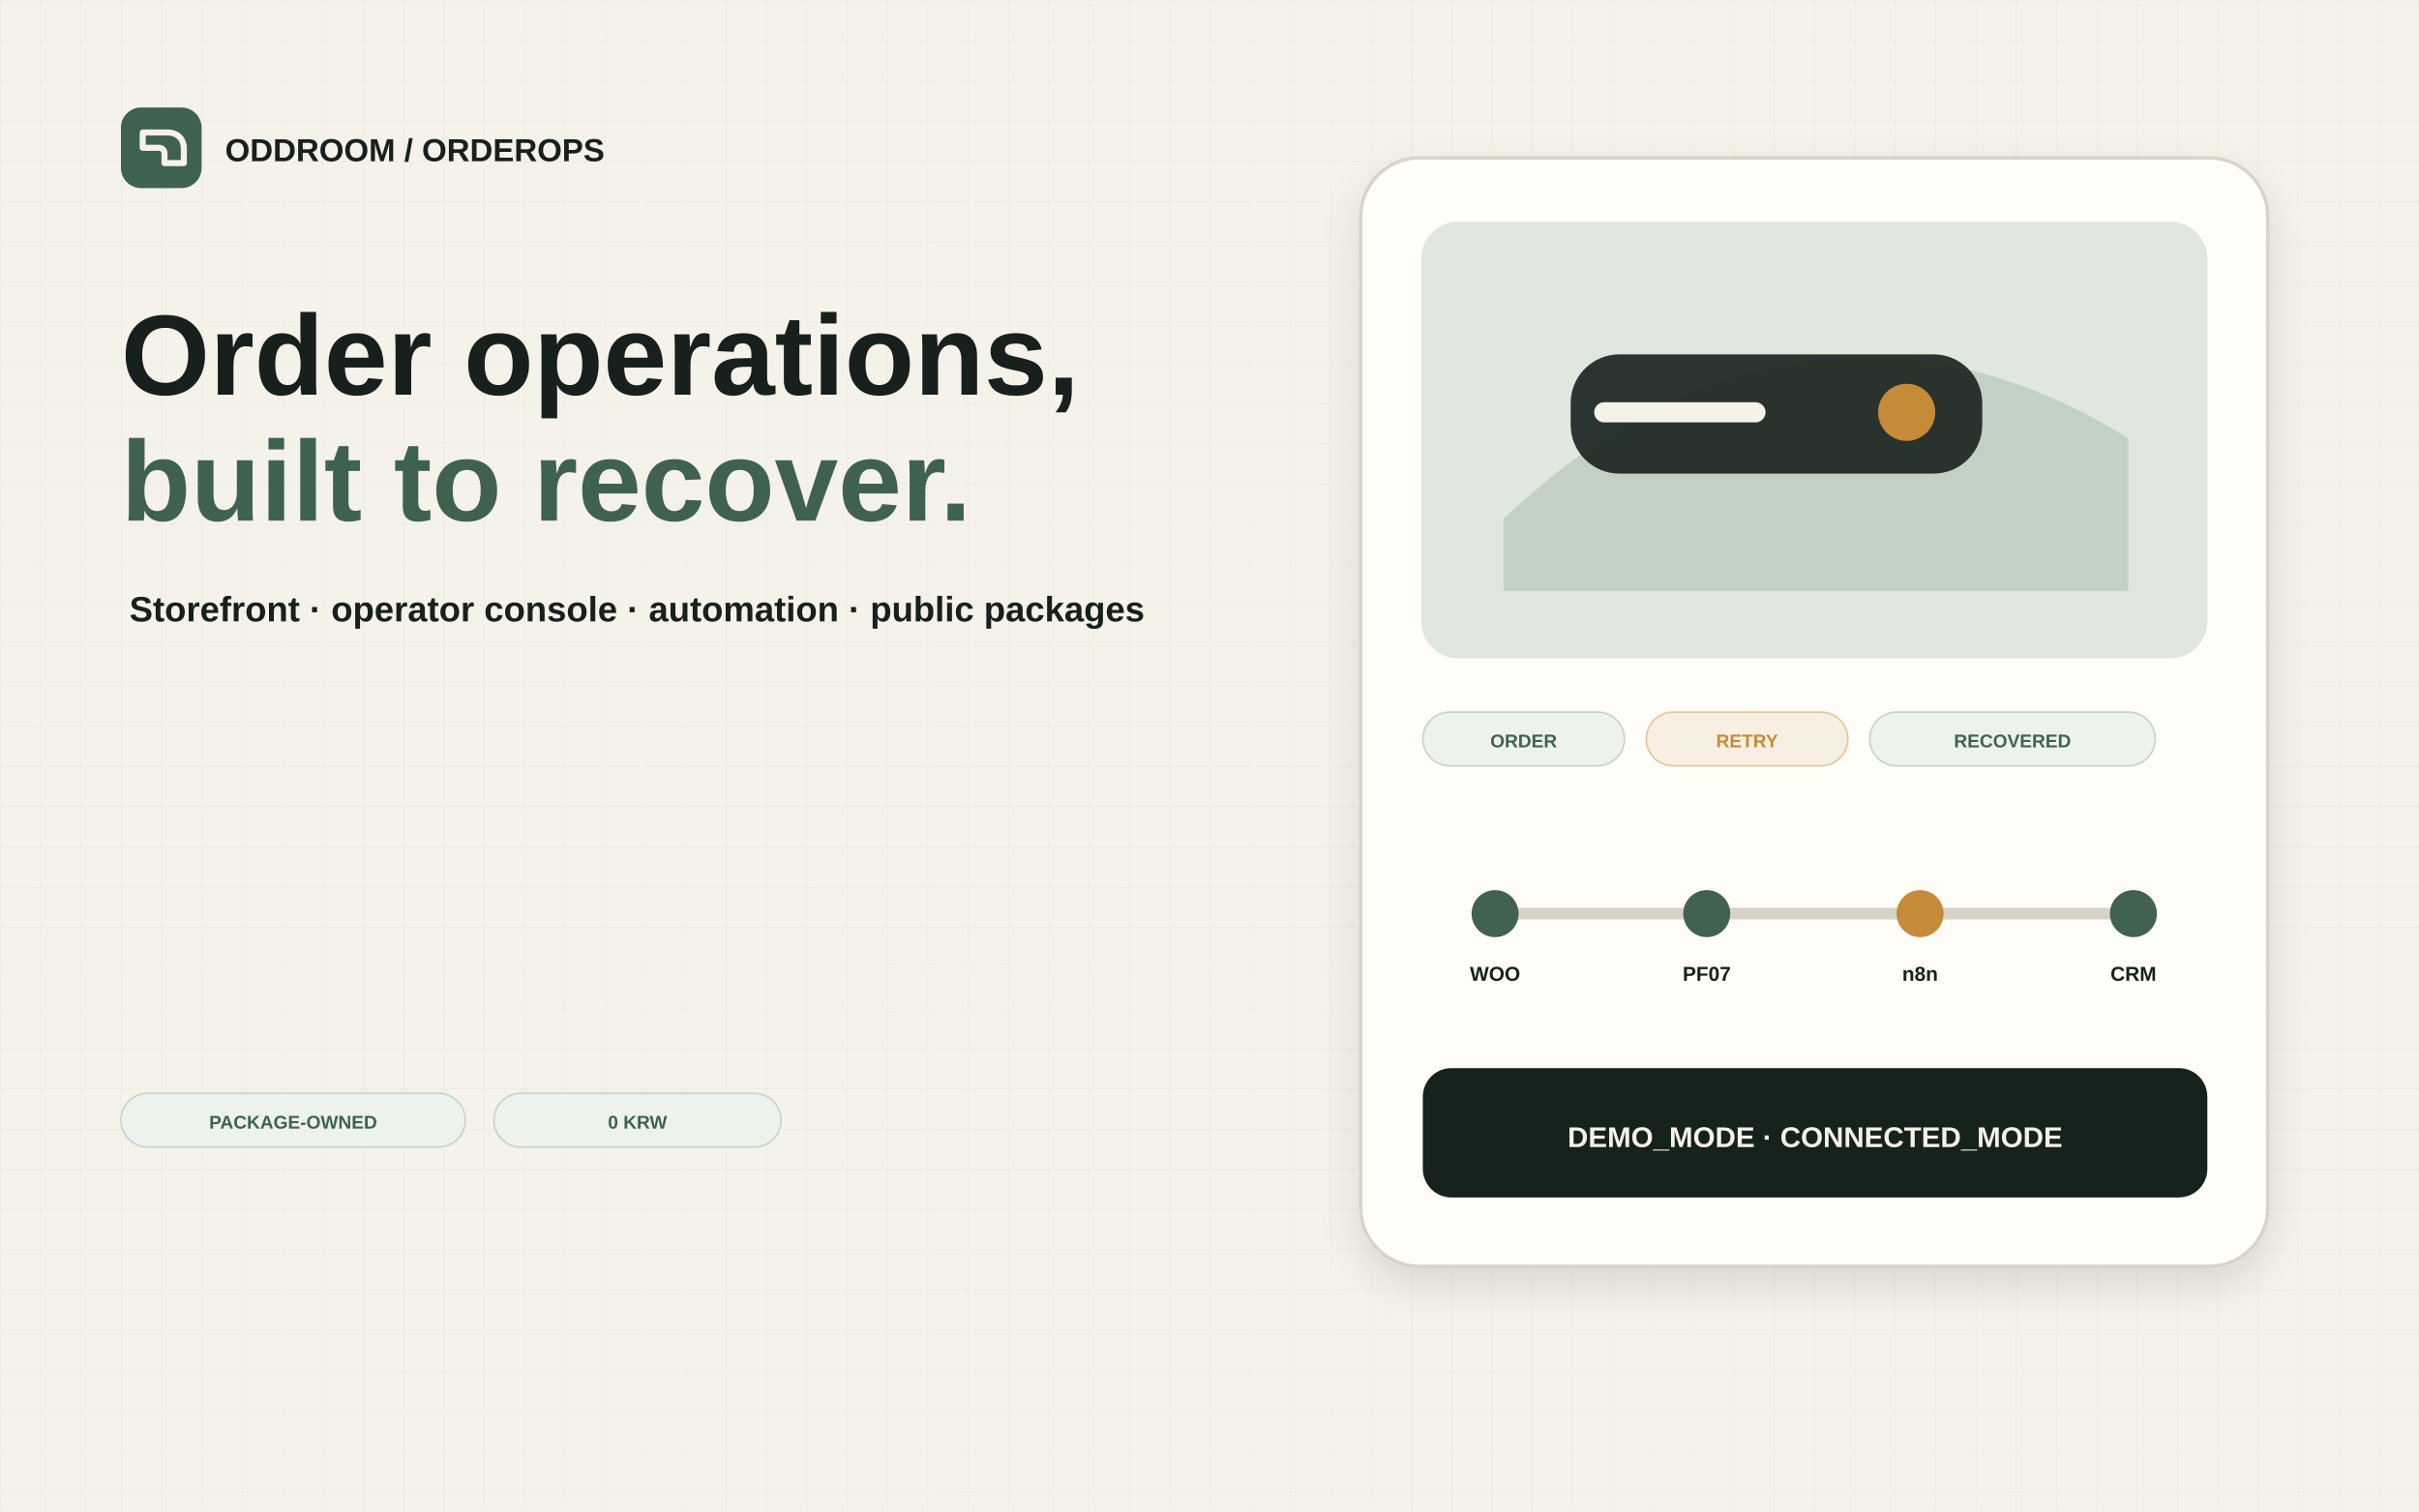
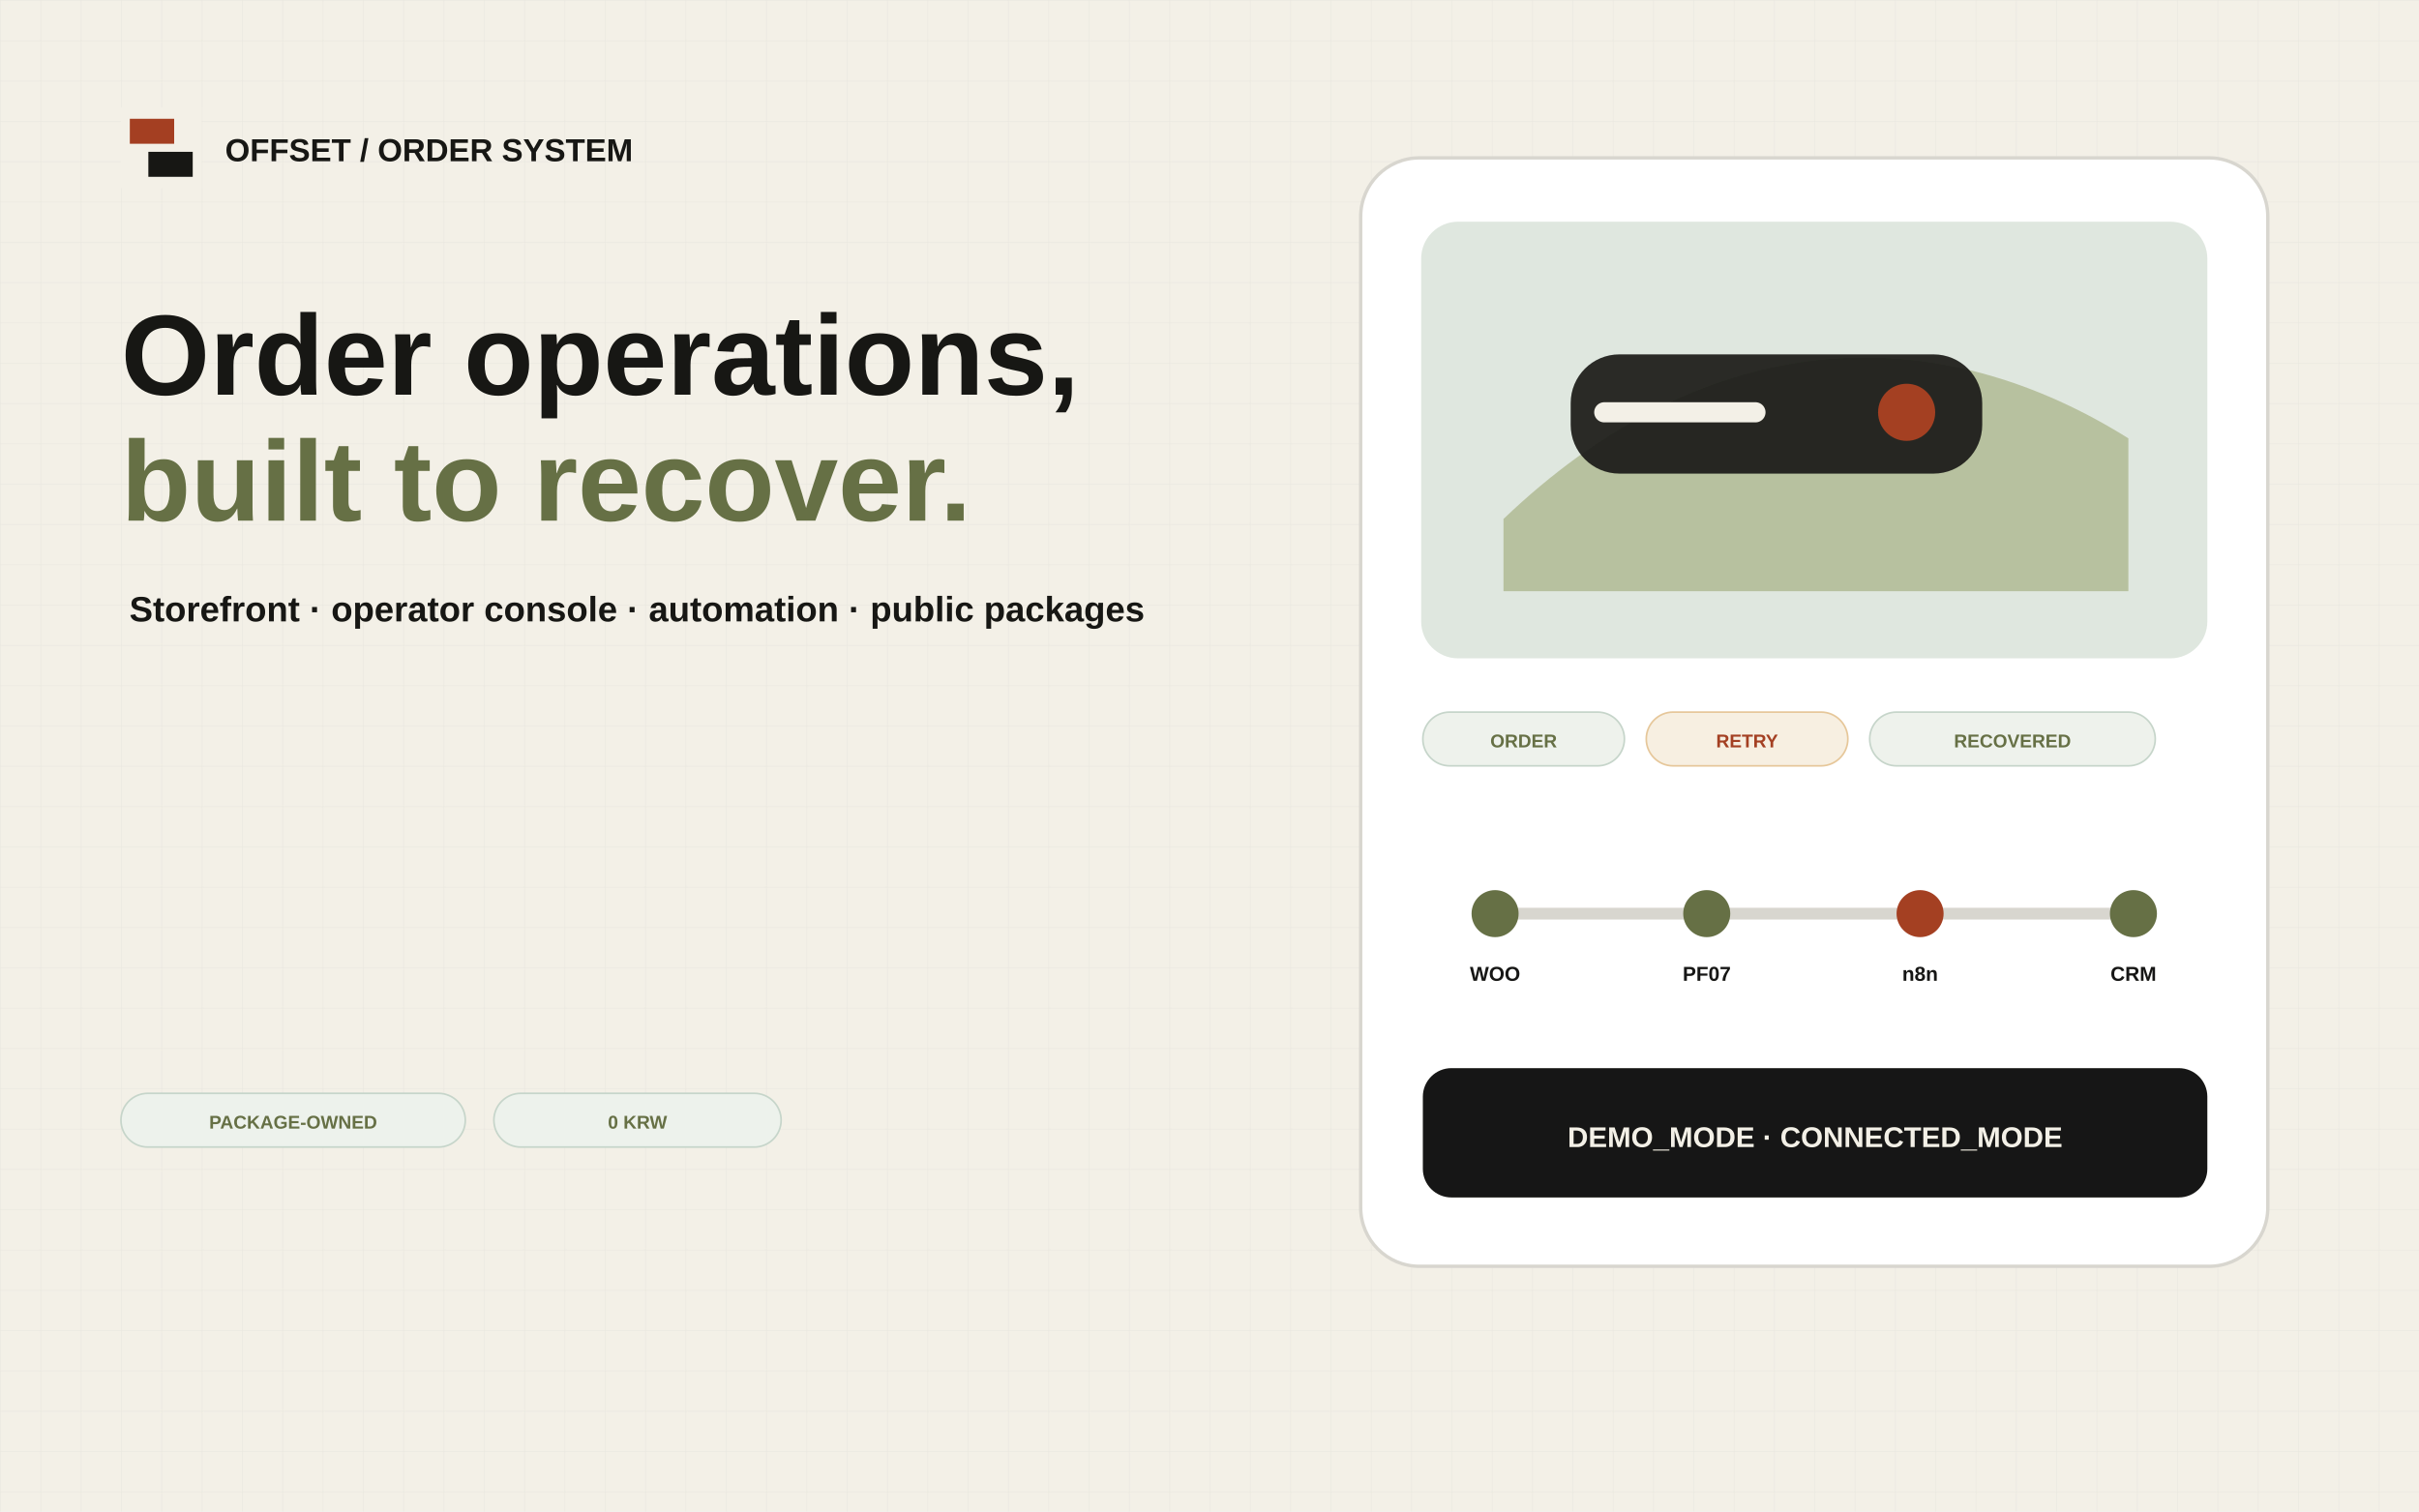
<svg xmlns="http://www.w3.org/2000/svg" width="2880" height="1800" viewBox="0 0 2880 1800" role="img" aria-label="PF07 case hero en">
  <defs>
    <pattern id="grid" width="48" height="48" patternUnits="userSpaceOnUse">
-       <path d="M48 0H0V48" fill="none" stroke="#d8d3c8" stroke-width="1" opacity=".45" />
+       <path d="M48 0H0V48" fill="none" stroke="#d8d6cf" stroke-width="1" opacity=".45" />
    </pattern>
    <filter id="shadow" x="-20%" y="-20%" width="140%" height="160%">
-       <feDropShadow dx="0" dy="20" stdDeviation="24" flood-color="#17201d" flood-opacity=".12" />
+       <feDropShadow dx="0" dy="0" stdDeviation="0" flood-opacity="0" />
    </filter>
  </defs>
-   <rect width="2880" height="1800" fill="#f5f2ea" />
+   <rect width="2880" height="1800" fill="#f3f0e7" />
  <rect width="2880" height="1800" fill="url(#grid)" />
  <g transform="translate(144 128)">
-     <rect width="96" height="96" rx="24" fill="#3f6250" />
-     <path d="M26.88 29.76h28.8c11.52 0 19.2 7.68 19.2 19.2v17.28h-23.04v-11.52c0-3.84-2.88-6.72-6.72-6.72h-19.2v-18.24h0.96z" fill="none" stroke="#f5f2ea" stroke-width="7.2" stroke-linecap="round" stroke-linejoin="round" />
+     <rect width="96" height="96" fill="#f3f0e7" />
+     <rect x="10.56" y="13.44" width="52.8" height="29.76" fill="#a43f22" />
+     <rect x="32.64" y="52.8" width="52.8" height="29.76" fill="#171714" />
  </g>
-   <text x="268" y="192" fill="#18201d" font-family="Arial, 'Noto Sans KR', sans-serif" font-size="38" font-weight="800" text-anchor="start">ODDROOM / ORDEROPS</text>
-   <text x="144" y="470" fill="#18201d" font-family="Arial, 'Noto Sans KR', sans-serif" font-size="136" font-weight="800" text-anchor="start">Order operations,</text>
-   <text x="144" y="620" fill="#3f6250" font-family="Arial, 'Noto Sans KR', sans-serif" font-size="136" font-weight="800" text-anchor="start">built to recover.</text>
-   <text x="154" y="740" fill="#18201d" font-family="Arial, 'Noto Sans KR', sans-serif" font-size="42" font-weight="600" text-anchor="start">Storefront · operator console · automation · public packages</text>
+   <text x="268" y="192" fill="#171714" font-family="Arial, 'Noto Sans KR', sans-serif" font-size="38" font-weight="800" text-anchor="start">OFFSET / ORDER SYSTEM</text>
+   <text x="144" y="470" fill="#171714" font-family="Arial, 'Noto Sans KR', sans-serif" font-size="136" font-weight="800" text-anchor="start">Order operations,</text>
+   <text x="144" y="620" fill="#667045" font-family="Arial, 'Noto Sans KR', sans-serif" font-size="136" font-weight="800" text-anchor="start">built to recover.</text>
+   <text x="154" y="740" fill="#171714" font-family="Arial, 'Noto Sans KR', sans-serif" font-size="42" font-weight="600" text-anchor="start">Storefront · operator console · automation · public packages</text>
  <g transform="translate(1620 188)" filter="url(#shadow)">
-     <rect width="1080" height="1320" rx="70" fill="#fffdf8" stroke="#d8d3c8" stroke-width="4" />
+     <rect width="1080" height="1320" rx="70" fill="#ffffff" stroke="#d8d6cf" stroke-width="4" />
    <rect x="72" y="76" width="936" height="520" rx="44" fill="#dfe7df" />
-     <path d="M170 430c230-220 498-250 744-96v182H170z" fill="#b9c9bc" opacity=".75" />
-     <rect x="250" y="234" width="490" height="142" rx="58" fill="#18201d" opacity=".9" />
-     <path d="M290 303h180" stroke="#f5f2ea" stroke-width="24" stroke-linecap="round" />
-     <circle cx="650" cy="303" r="34" fill="#c68b39" />
+     <path d="M170 430c230-220 498-250 744-96v182H170z" fill="#aab48a" opacity=".75" />
+     <rect x="250" y="234" width="490" height="142" rx="58" fill="#171714" opacity=".9" />
+     <path d="M290 303h180" stroke="#f3f0e7" stroke-width="24" stroke-linecap="round" />
+     <circle cx="650" cy="303" r="34" fill="#a43f22" />
    <g>
      <rect x="74" y="660" width="240" height="64" rx="32" fill="#eef2ec" stroke="#c6d5ca" stroke-width="2" />
-       <text x="194" y="702" fill="#3f6250" font-family="Arial, 'Noto Sans KR', sans-serif" font-size="22" font-weight="700" text-anchor="middle">ORDER</text>
+       <text x="194" y="702" fill="#667045" font-family="Arial, 'Noto Sans KR', sans-serif" font-size="22" font-weight="700" text-anchor="middle">ORDER</text>
    </g>
    <g>
      <rect x="340" y="660" width="240" height="64" rx="32" fill="#f7efe1" stroke="#e6c79a" stroke-width="2" />
-       <text x="460" y="702" fill="#c68b39" font-family="Arial, 'Noto Sans KR', sans-serif" font-size="22" font-weight="700" text-anchor="middle">RETRY</text>
+       <text x="460" y="702" fill="#a43f22" font-family="Arial, 'Noto Sans KR', sans-serif" font-size="22" font-weight="700" text-anchor="middle">RETRY</text>
    </g>
    <g>
      <rect x="606" y="660" width="340" height="64" rx="32" fill="#eef2ec" stroke="#c6d5ca" stroke-width="2" />
-       <text x="776" y="702" fill="#3f6250" font-family="Arial, 'Noto Sans KR', sans-serif" font-size="22" font-weight="700" text-anchor="middle">RECOVERED</text>
+       <text x="776" y="702" fill="#667045" font-family="Arial, 'Noto Sans KR', sans-serif" font-size="22" font-weight="700" text-anchor="middle">RECOVERED</text>
    </g>
-     <path d="M160 900H920" stroke="#d8d3c8" stroke-width="14" stroke-linecap="round" />
-     <circle cx="160" cy="900" r="28" fill="#3f6250" />
-     <circle cx="412" cy="900" r="28" fill="#3f6250" />
-     <circle cx="666" cy="900" r="28" fill="#c68b39" />
-     <circle cx="920" cy="900" r="28" fill="#3f6250" />
-     <text x="160" y="980" fill="#18201d" font-family="Arial, 'Noto Sans KR', sans-serif" font-size="24" font-weight="800" text-anchor="middle">WOO</text>
-     <text x="412" y="980" fill="#18201d" font-family="Arial, 'Noto Sans KR', sans-serif" font-size="24" font-weight="800" text-anchor="middle">PF07</text>
-     <text x="666" y="980" fill="#18201d" font-family="Arial, 'Noto Sans KR', sans-serif" font-size="24" font-weight="800" text-anchor="middle">n8n</text>
-     <text x="920" y="980" fill="#18201d" font-family="Arial, 'Noto Sans KR', sans-serif" font-size="24" font-weight="800" text-anchor="middle">CRM</text>
-     <rect x="74" y="1084" width="934" height="154" rx="34" fill="#18201d" />
-     <text x="541" y="1178" fill="#f5f2ea" font-family="Arial, 'Noto Sans KR', sans-serif" font-size="34" font-weight="800" text-anchor="middle">DEMO_MODE · CONNECTED_MODE</text>
+     <path d="M160 900H920" stroke="#d8d6cf" stroke-width="14" stroke-linecap="round" />
+     <circle cx="160" cy="900" r="28" fill="#667045" />
+     <circle cx="412" cy="900" r="28" fill="#667045" />
+     <circle cx="666" cy="900" r="28" fill="#a43f22" />
+     <circle cx="920" cy="900" r="28" fill="#667045" />
+     <text x="160" y="980" fill="#171714" font-family="Arial, 'Noto Sans KR', sans-serif" font-size="24" font-weight="800" text-anchor="middle">WOO</text>
+     <text x="412" y="980" fill="#171714" font-family="Arial, 'Noto Sans KR', sans-serif" font-size="24" font-weight="800" text-anchor="middle">PF07</text>
+     <text x="666" y="980" fill="#171714" font-family="Arial, 'Noto Sans KR', sans-serif" font-size="24" font-weight="800" text-anchor="middle">n8n</text>
+     <text x="920" y="980" fill="#171714" font-family="Arial, 'Noto Sans KR', sans-serif" font-size="24" font-weight="800" text-anchor="middle">CRM</text>
+     <rect x="74" y="1084" width="934" height="154" rx="34" fill="#171714" />
+     <text x="541" y="1178" fill="#f3f0e7" font-family="Arial, 'Noto Sans KR', sans-serif" font-size="34" font-weight="800" text-anchor="middle">DEMO_MODE · CONNECTED_MODE</text>
  </g>
  <g>
    <rect x="144" y="1302" width="410" height="64" rx="32" fill="#edf2ec" stroke="#c6d5ca" stroke-width="2" />
-     <text x="349" y="1344" fill="#3f6250" font-family="Arial, 'Noto Sans KR', sans-serif" font-size="22" font-weight="700" text-anchor="middle">PACKAGE-OWNED</text>
+     <text x="349" y="1344" fill="#667045" font-family="Arial, 'Noto Sans KR', sans-serif" font-size="22" font-weight="700" text-anchor="middle">PACKAGE-OWNED</text>
  </g>
  <g>
    <rect x="588" y="1302" width="342" height="64" rx="32" fill="#edf2ec" stroke="#c6d5ca" stroke-width="2" />
-     <text x="759" y="1344" fill="#3f6250" font-family="Arial, 'Noto Sans KR', sans-serif" font-size="22" font-weight="700" text-anchor="middle">0 KRW</text>
+     <text x="759" y="1344" fill="#667045" font-family="Arial, 'Noto Sans KR', sans-serif" font-size="22" font-weight="700" text-anchor="middle">0 KRW</text>
  </g>
</svg>
